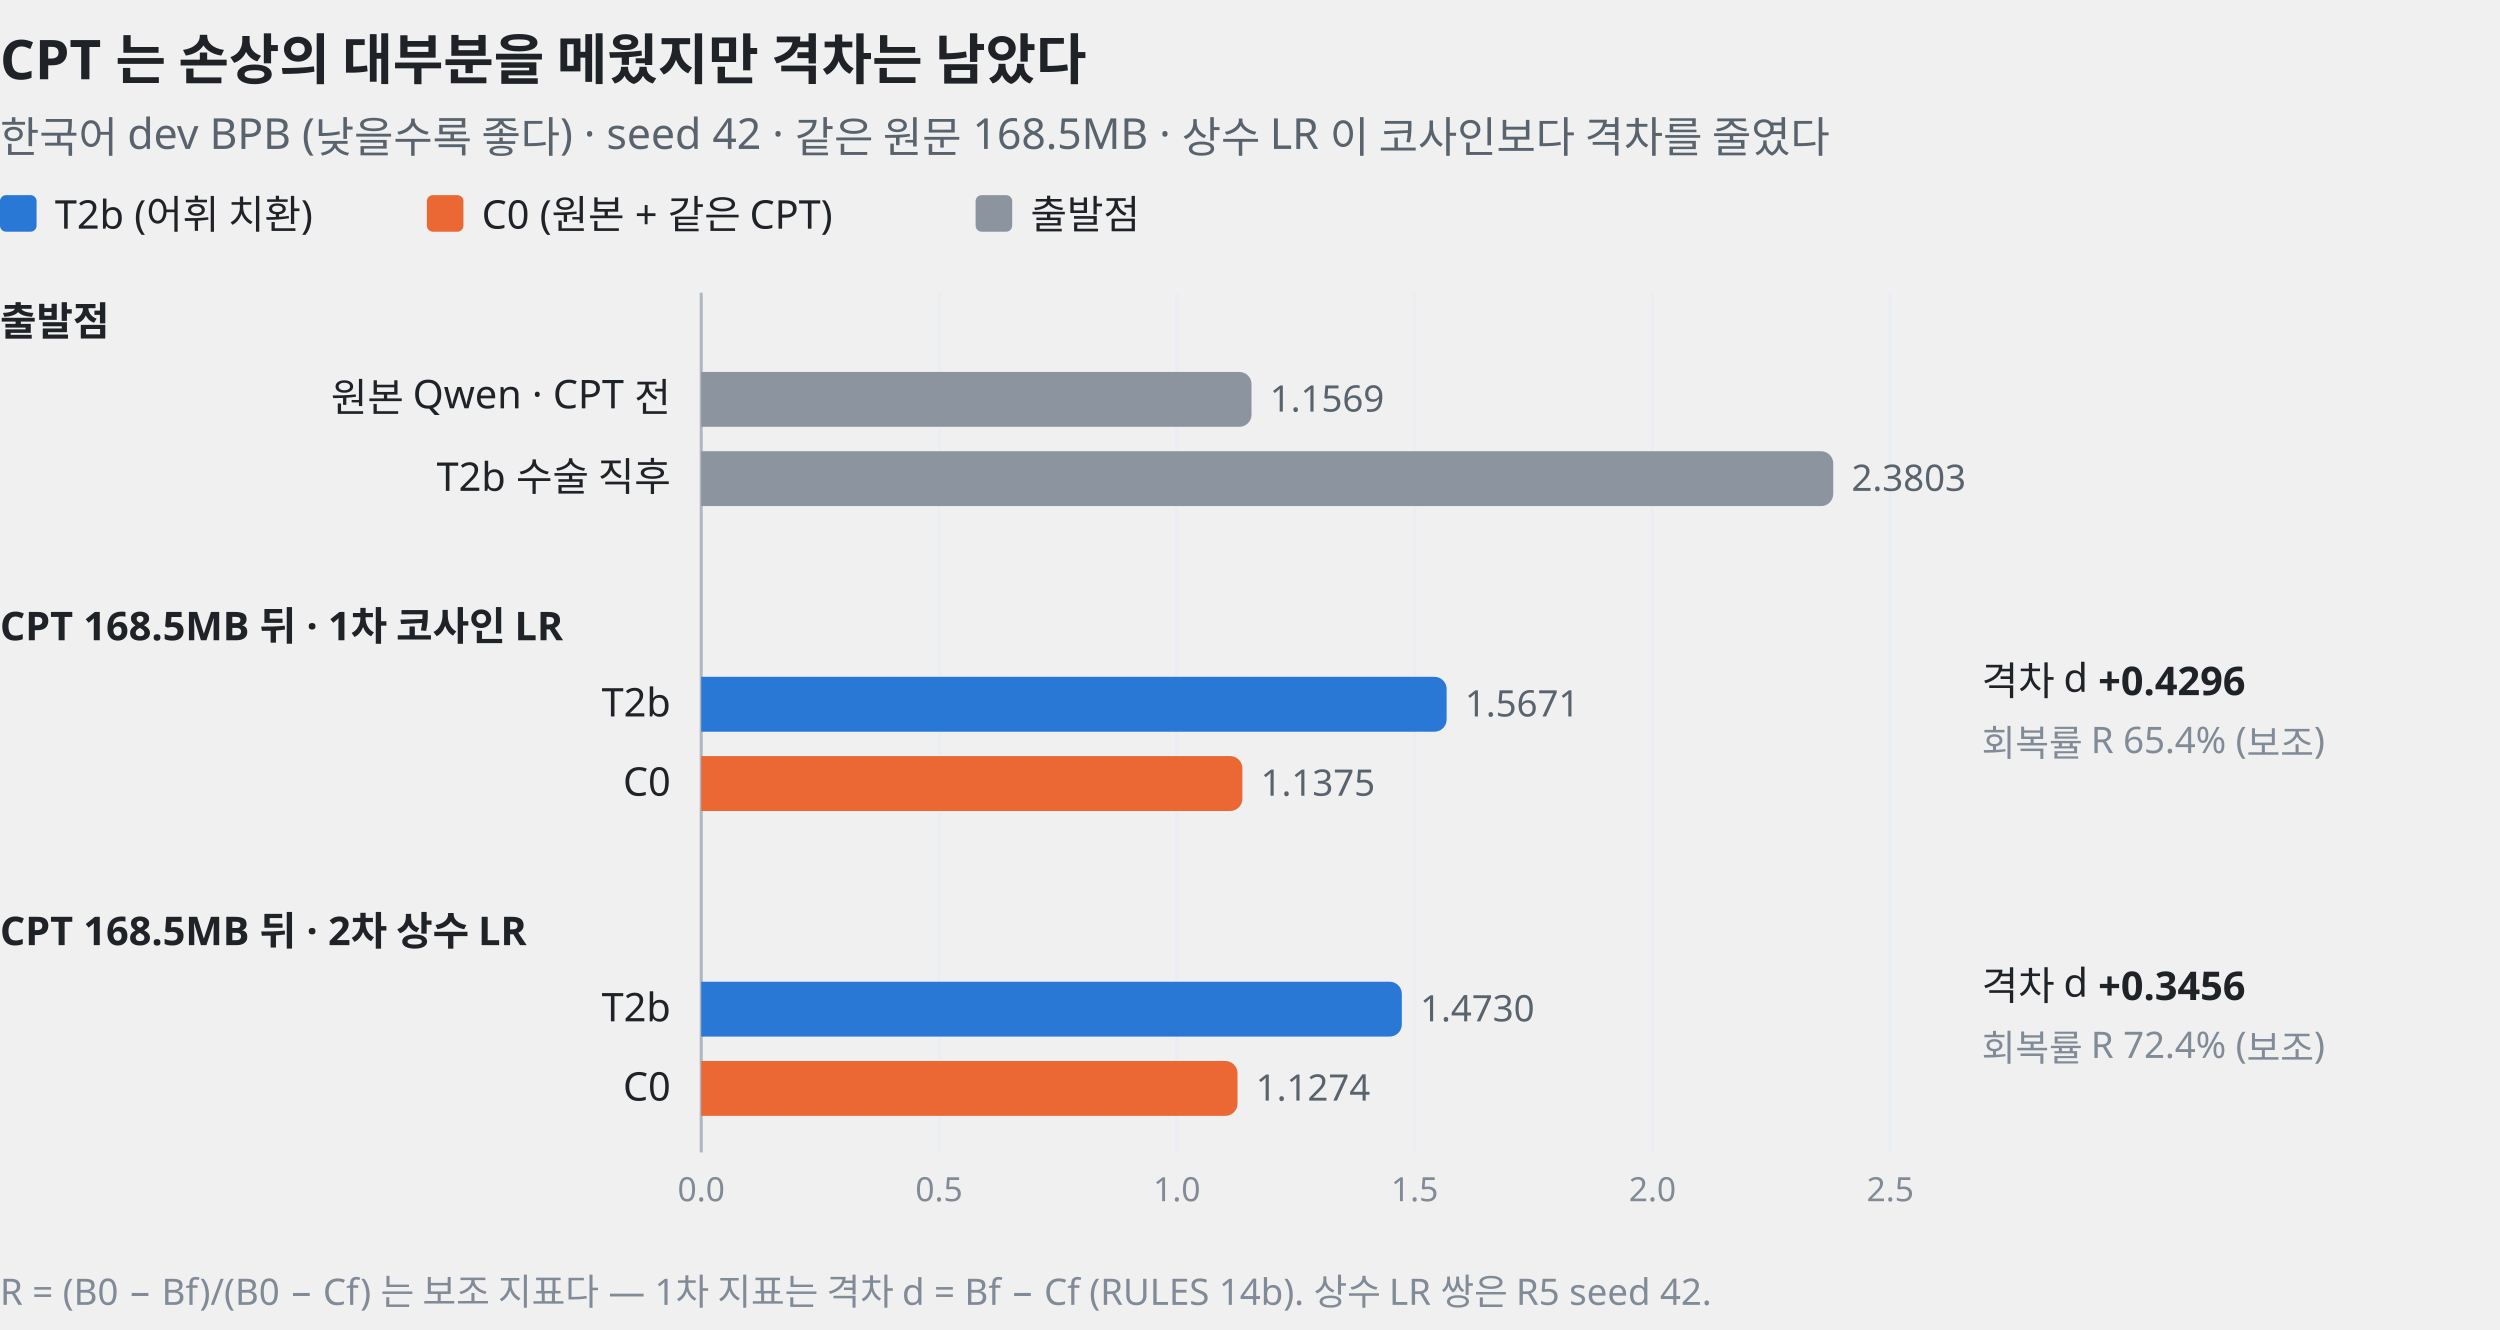
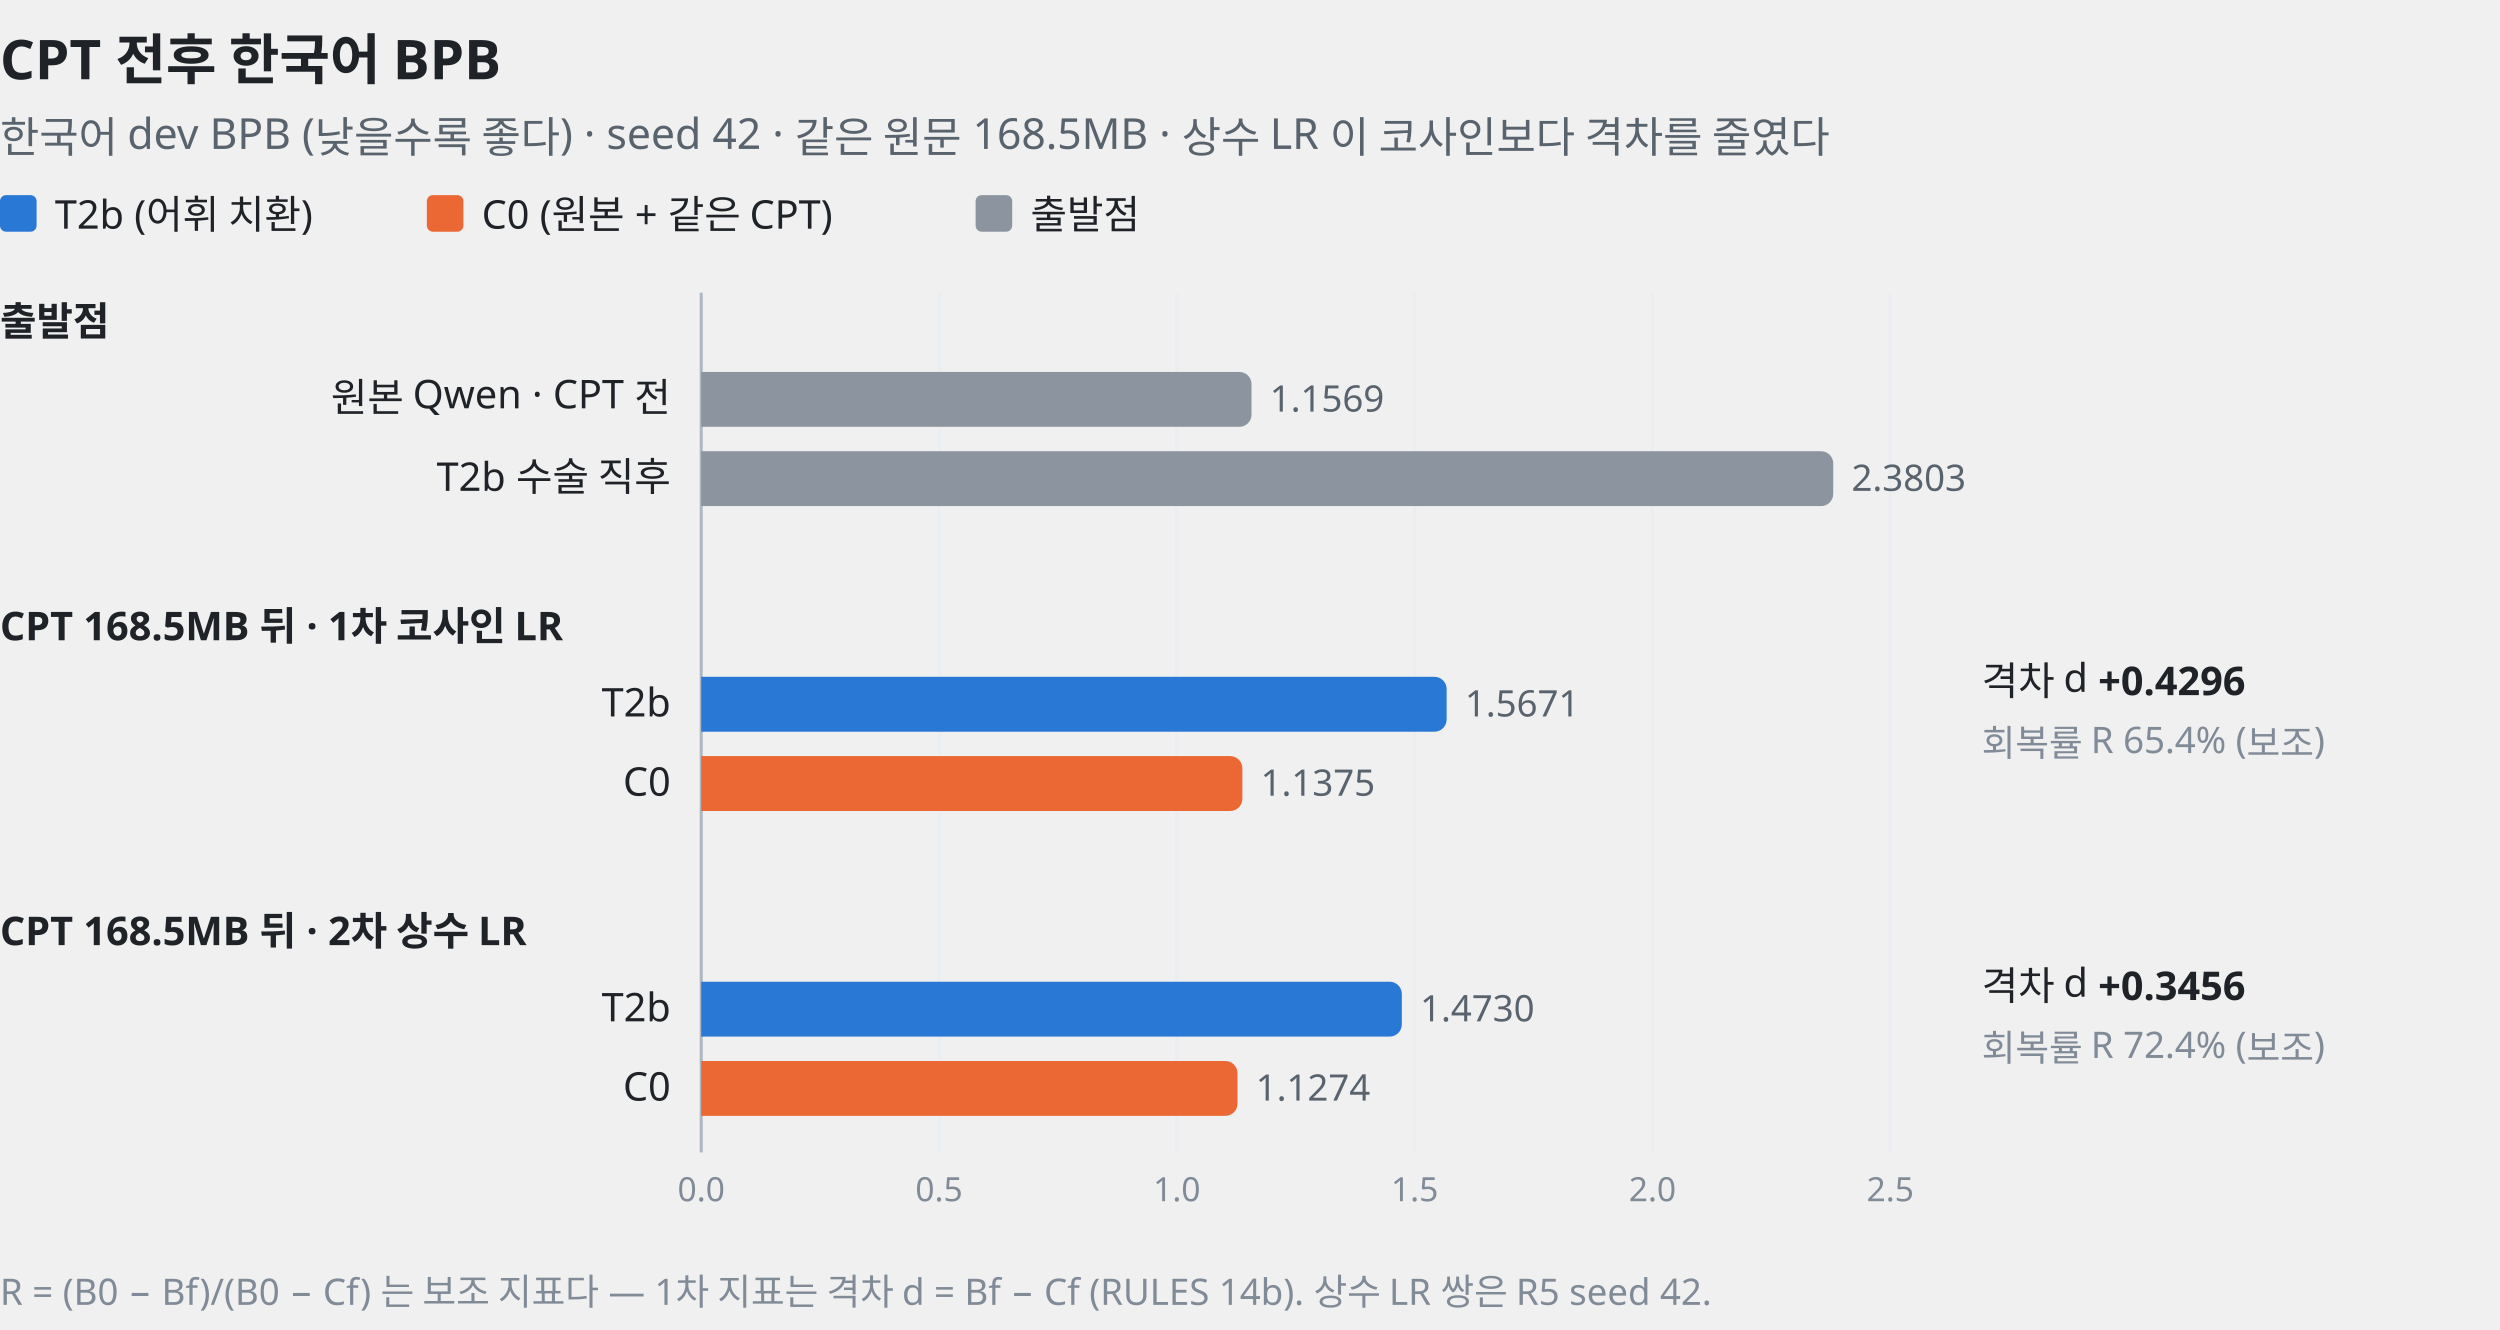
<svg xmlns="http://www.w3.org/2000/svg" viewBox="0 0 820 436" width="820" height="436" role="img" aria-label="한국어 dev BPB: 원본 1.1569, T2b 수술 직후 2.3803, 코사인 CPT 뒤 T2b 1.5671 · C0 1.1375, 상수 LR CPT 뒤 T2b 1.4730 · C0 1.1274">
  <style>
  text { font-family: "Segoe UI", "Malgun Gothic", "Apple SD Gothic Neo", system-ui, -apple-system, sans-serif; fill: #1f2328; }
  .sub { fill: #59636e; } .muted { fill: #818b98; }
  .grid { stroke: #eaeef2; stroke-width: 1; } .base { stroke: #afb8c1; stroke-width: 1; }
  .c1 { fill: #2a78d6; } .l1 { stroke: #2a78d6; stroke-width: 2; fill: none; }
  .c2 { fill: #eb6834; } .l2 { stroke: #eb6834; stroke-width: 2; fill: none; }
  .cg { fill: #8c959f; } .lg { stroke: #8c959f; stroke-width: 2; fill: none; }
  .ring { stroke: #ffffff; stroke-width: 2; }
  .band { fill: #f6f8fa; }
  @media (prefers-color-scheme: dark) {
    text { fill: #e6edf3; } .sub { fill: #9198a1; } .muted { fill: #8b949e; }
    .grid { stroke: #262c36; } .base { stroke: #59636e; }
    .c1 { fill: #3987e5; } .l1 { stroke: #3987e5; }
    .c2 { fill: #d95926; } .l2 { stroke: #d95926; }
    .cg { fill: #6e7681; } .lg { stroke: #6e7681; }
    .ring { stroke: #0d1117; } .band { fill: #161b22; }
  }
</style>
  <line class="base" x1="230.0" y1="96" x2="230.0" y2="378" />
  <line class="grid" x1="308.0" y1="96" x2="308.0" y2="378" />
  <line class="grid" x1="386.0" y1="96" x2="386.0" y2="378" />
  <line class="grid" x1="464.0" y1="96" x2="464.0" y2="378" />
  <line class="grid" x1="542.0" y1="96" x2="542.0" y2="378" />
  <line class="grid" x1="620.0" y1="96" x2="620.0" y2="378" />
-   <text x="0" y="26" font-size="18" font-weight="600">CPT 는 손상의 대부분을 메웠지만 격차는 남았다</text>
+   <text x="0" y="26" font-size="18" font-weight="600">CPT 전후 한국어 BPB</text>
  <text x="0" y="50" font-size="14" class="sub">한국어 dev BPB (낮을수록 좋다) · seed 42 · 같은 원문 168.5MB · 상수 LR 이 코사인보다 격차를 줄였다</text>
  <rect class="c1" x="0" y="64" width="12" height="12" rx="2" />
  <text x="18" y="75" font-size="13">T2b (어휘 치환)</text>
  <rect class="c2" x="140" y="64" width="12" height="12" rx="2" />
  <text x="158" y="75" font-size="13">C0 (원본 + 같은 CPT)</text>
  <rect class="cg" x="320" y="64" width="12" height="12" rx="2" />
  <text x="338" y="75" font-size="13">출발점</text>
  <text x="0" y="110" font-size="13" font-weight="600">출발점</text>
  <text x="220" y="135" font-size="13" text-anchor="end">원본 Qwen · CPT 전</text>
  <path class="cg" d="M230,122 h176.5 a4,4 0 0 1 4,4 v10 a4,4 0 0 1 -4,4 h-176.5 z" />
  <text x="416.5" y="135" font-size="12" class="sub">1.1569</text>
  <text x="220" y="161" font-size="13" text-anchor="end">T2b 수술 직후</text>
  <path class="cg" d="M230,148 h367.3 a4,4 0 0 1 4,4 v10 a4,4 0 0 1 -4,4 h-367.3 z" />
  <text x="607.3" y="161" font-size="12" class="sub">2.3803</text>
  <text x="0" y="210" font-size="13" font-weight="600">CPT 168.5MB 뒤 · 1차 코사인 LR</text>
  <text x="220" y="235" font-size="13" text-anchor="end">T2b</text>
  <path class="c1" d="M230,222 h240.5 a4,4 0 0 1 4,4 v10 a4,4 0 0 1 -4,4 h-240.5 z" />
  <text x="480.5" y="235" font-size="12" class="sub">1.5671</text>
  <text x="220" y="261" font-size="13" text-anchor="end">C0</text>
  <path class="c2" d="M230,248 h173.5 a4,4 0 0 1 4,4 v10 a4,4 0 0 1 -4,4 h-173.5 z" />
  <text x="413.5" y="261" font-size="12" class="sub">1.1375</text>
  <text x="650" y="228" font-size="13">격차 d <tspan font-weight="600">+0.4296</tspan>
  </text>
  <text x="650" y="248" font-size="12" class="muted">회복률 R 65.4% (보조)</text>
  <text x="0" y="310" font-size="13" font-weight="600">CPT 168.5MB 뒤 · 2차 상수 LR</text>
  <text x="220" y="335" font-size="13" text-anchor="end">T2b</text>
  <path class="c1" d="M230,322 h225.8 a4,4 0 0 1 4,4 v10 a4,4 0 0 1 -4,4 h-225.8 z" />
  <text x="465.8" y="335" font-size="12" class="sub">1.4730</text>
  <text x="220" y="361" font-size="13" text-anchor="end">C0</text>
  <path class="c2" d="M230,348 h171.9 a4,4 0 0 1 4,4 v10 a4,4 0 0 1 -4,4 h-171.9 z" />
  <text x="411.9" y="361" font-size="12" class="sub">1.1274</text>
  <text x="650" y="328" font-size="13">격차 d <tspan font-weight="600">+0.3456</tspan>
  </text>
  <text x="650" y="348" font-size="12" class="muted">회복률 R 72.4% (보조)</text>
  <text x="230.0" y="394" font-size="11" text-anchor="middle" class="muted">0.0</text>
  <text x="308.0" y="394" font-size="11" text-anchor="middle" class="muted">0.5</text>
  <text x="386.0" y="394" font-size="11" text-anchor="middle" class="muted">1.0</text>
  <text x="464.0" y="394" font-size="11" text-anchor="middle" class="muted">1.5</text>
  <text x="542.0" y="394" font-size="11" text-anchor="middle" class="muted">2.0</text>
  <text x="620.0" y="394" font-size="11" text-anchor="middle" class="muted">2.5</text>
  <text x="0" y="428" font-size="12" class="muted">R = (B0 − Bf)/(B0 − Cf) 는 보조 지표다 — 1차 지표는 격차 d = Bf − Cf (RULES 14b). 상수 LR 쌍은 R5 seed 42.</text>
</svg>
